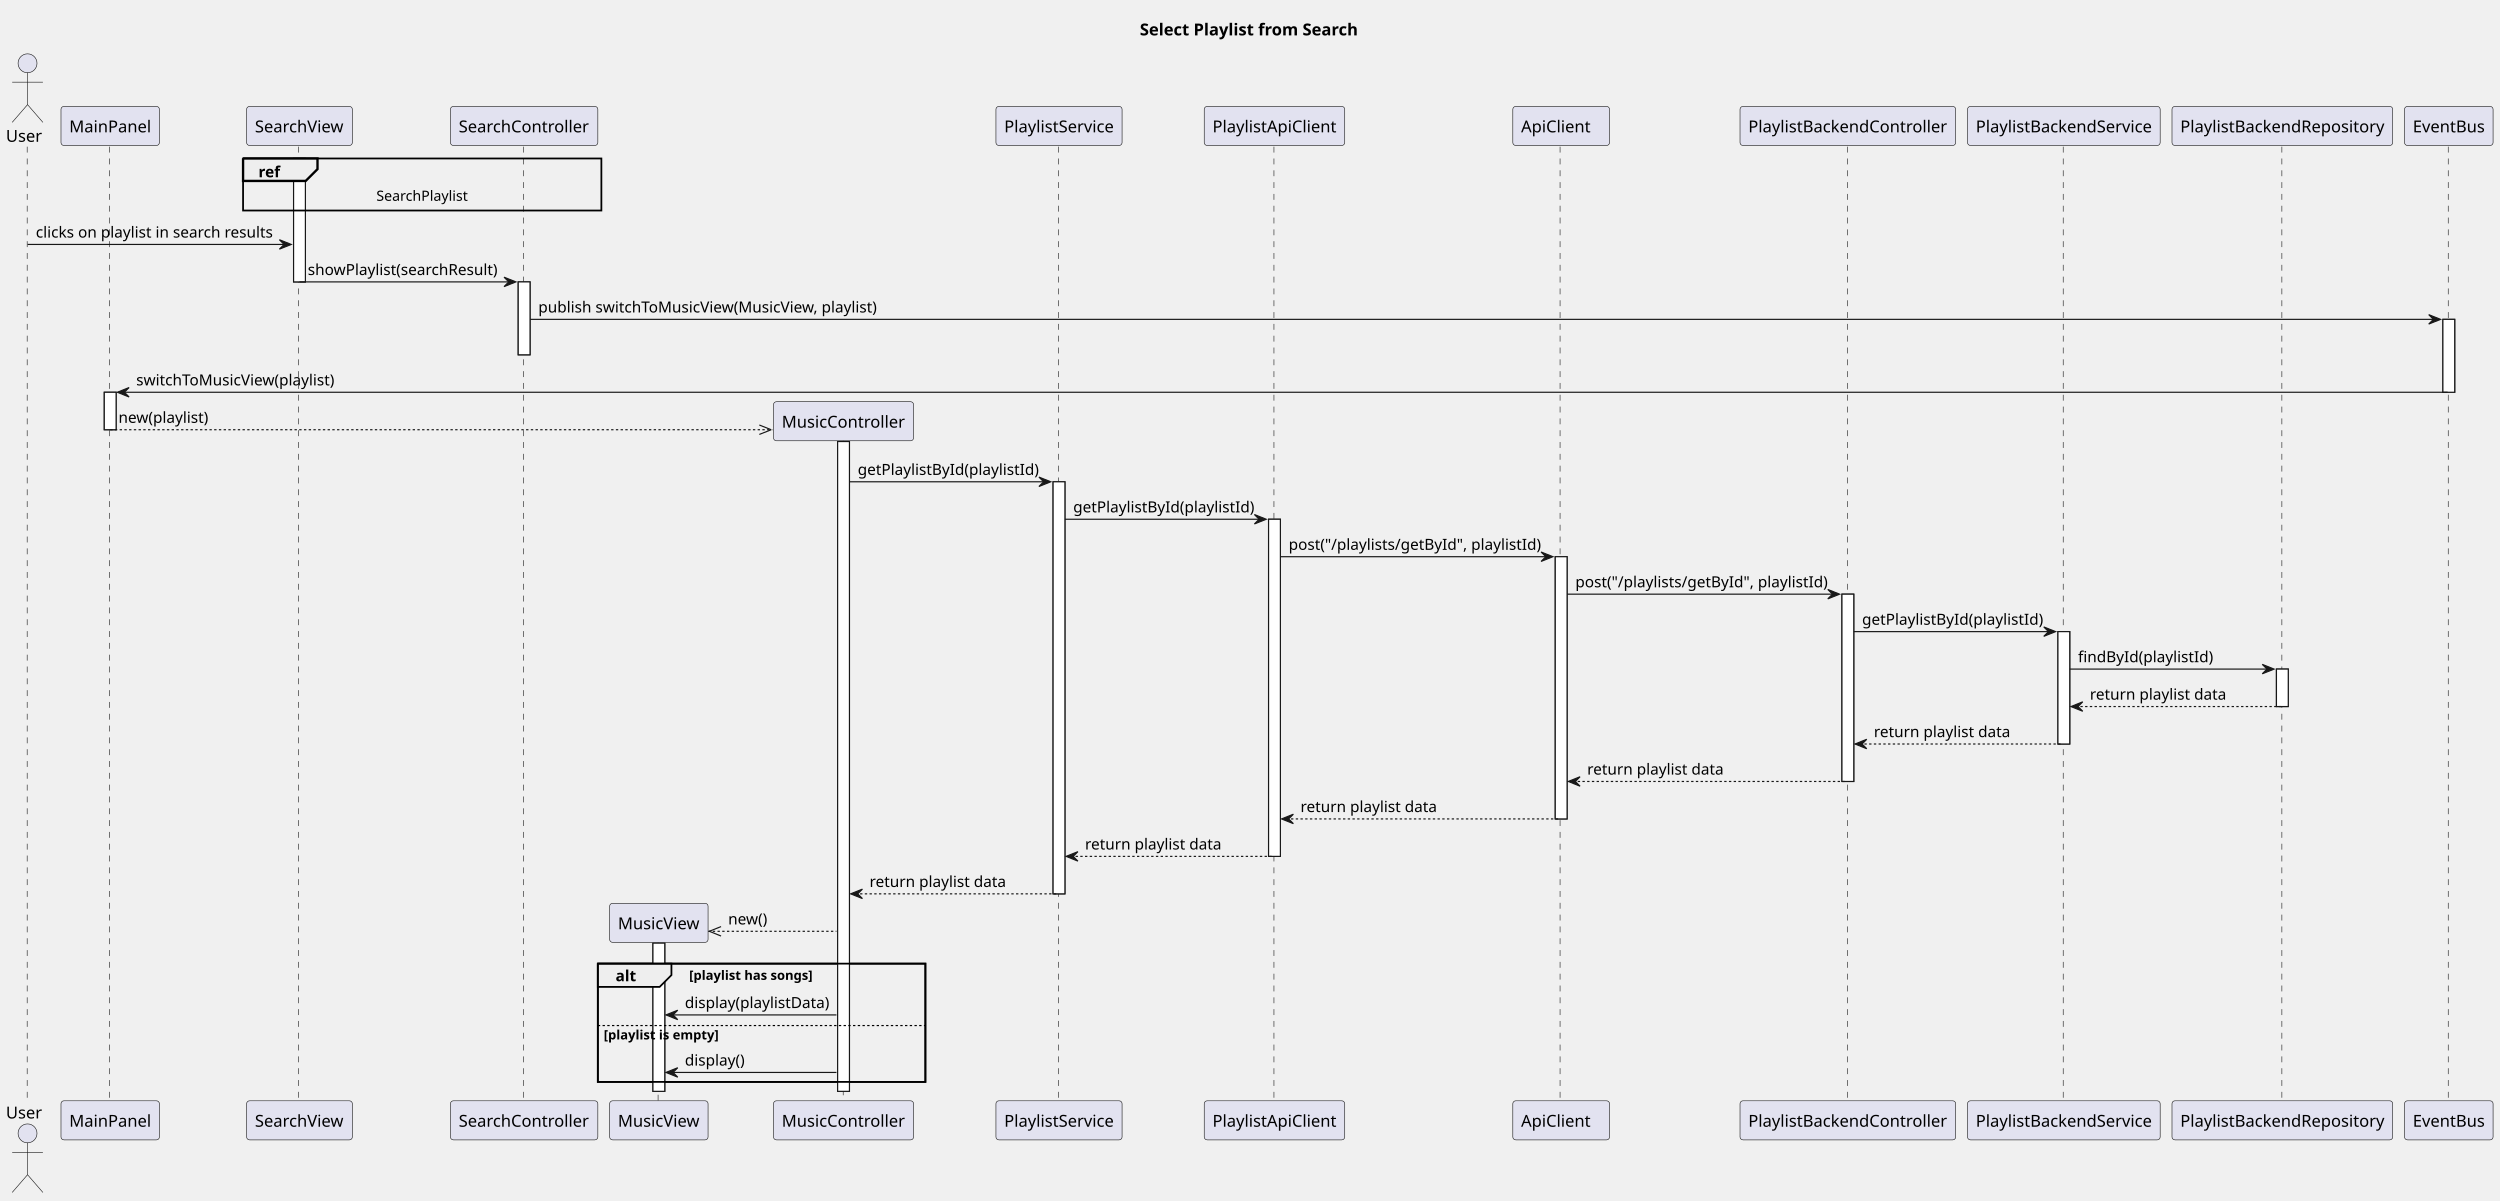
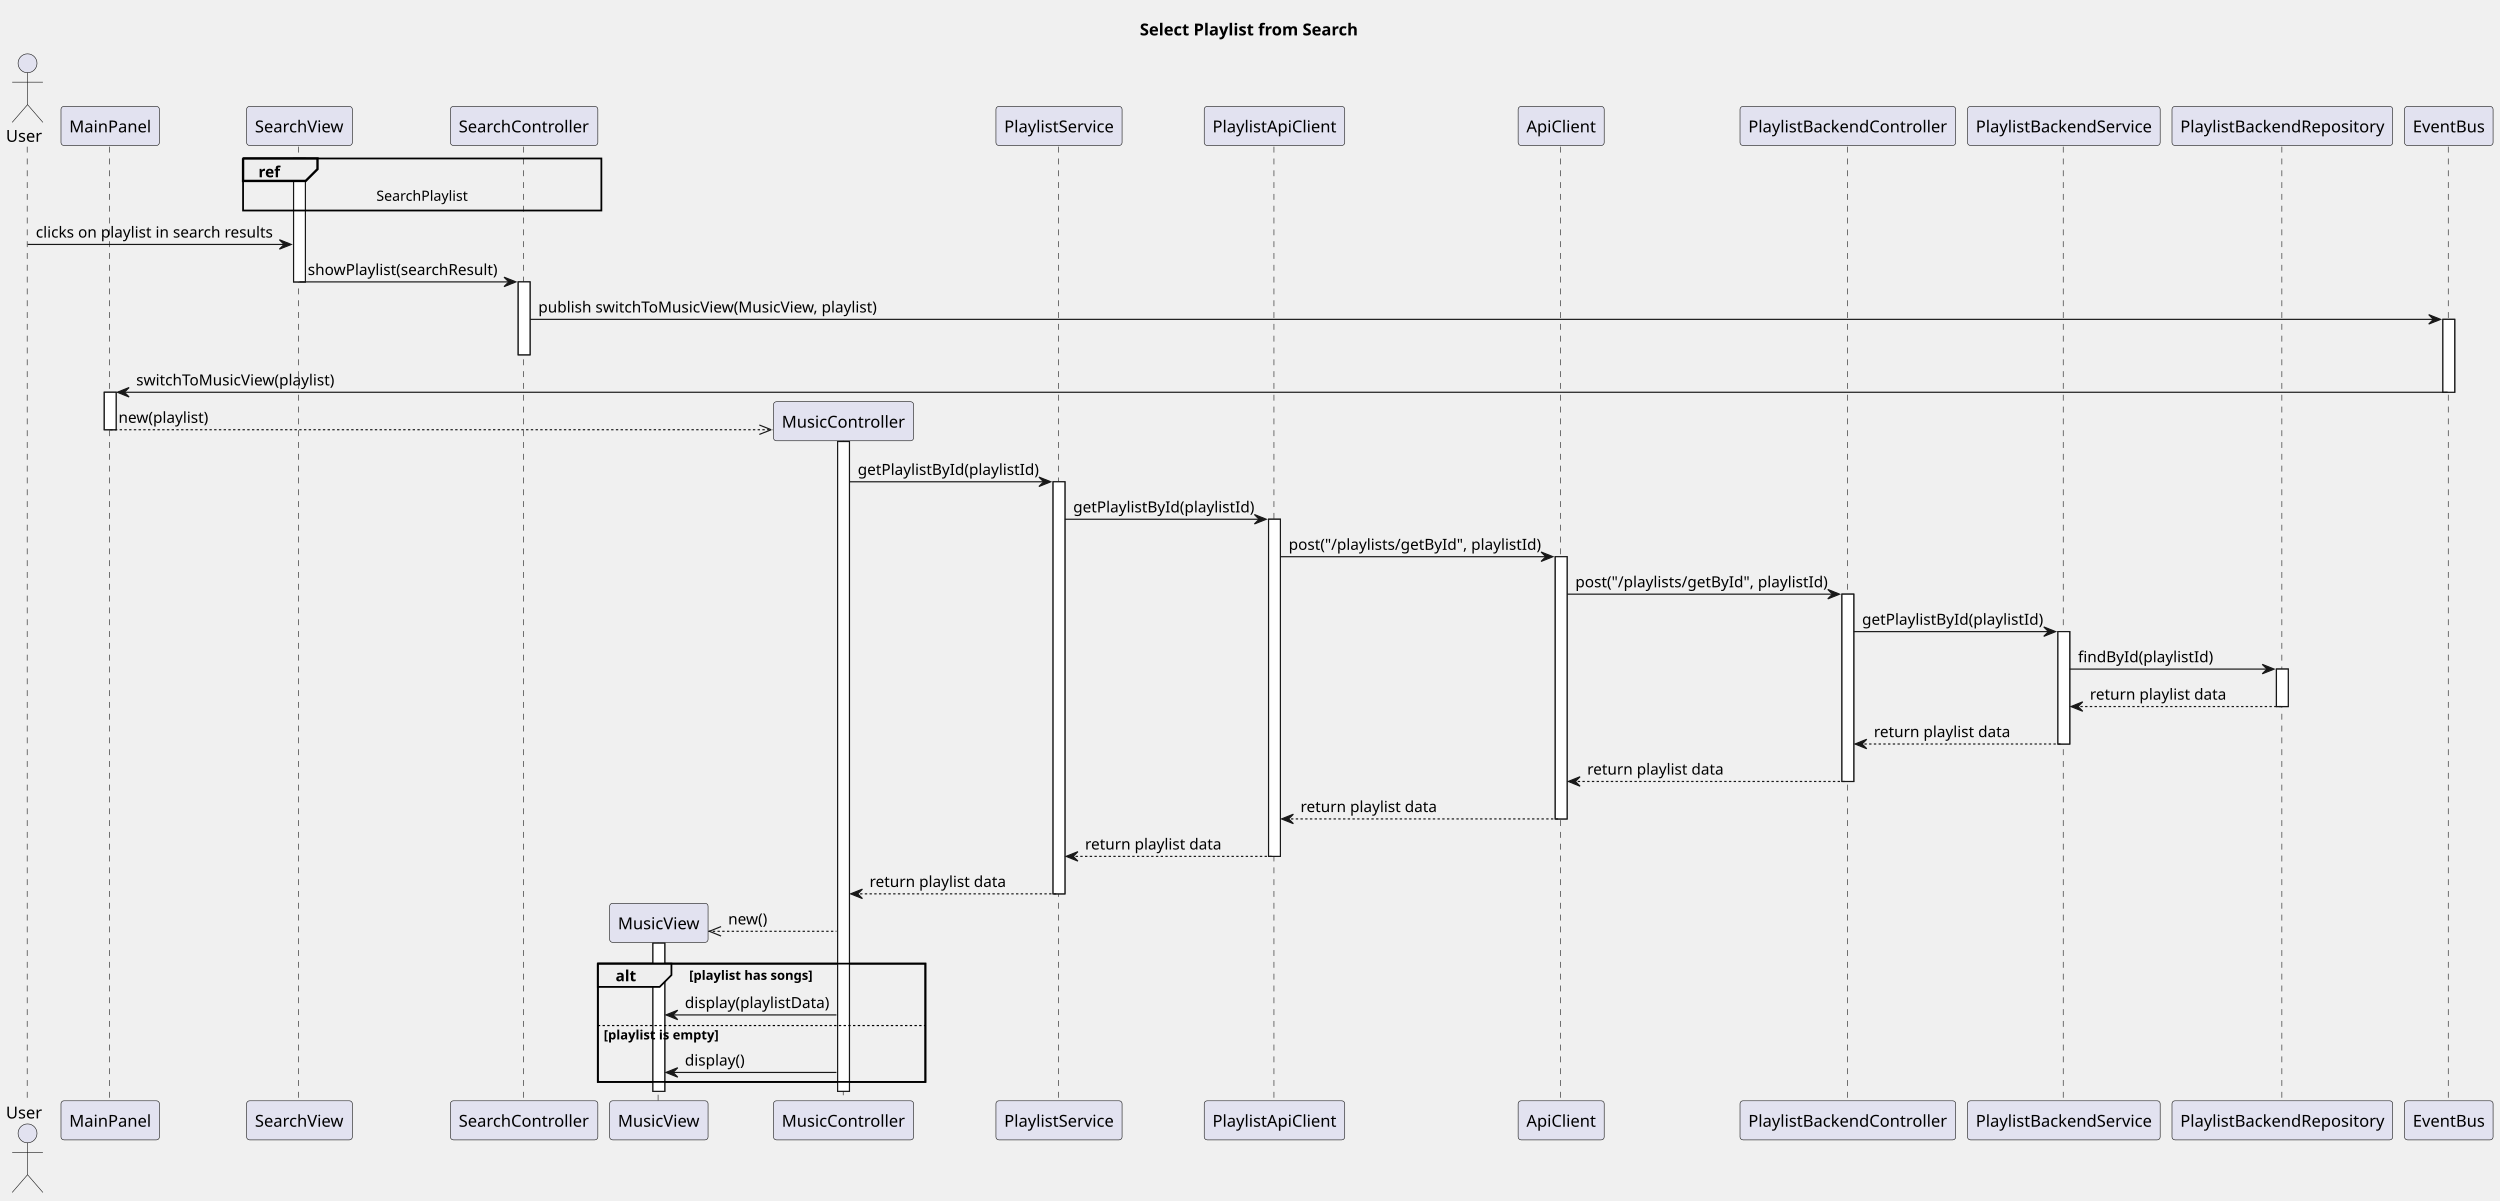
<svg xmlns="http://www.w3.org/2000/svg" contentStyleType="text/css" data-diagram-type="SEQUENCE" height="1016px" preserveAspectRatio="none" style="width:2116px;height:1016px;background:#FFFFFF;" version="1.1" viewBox="0 0 2116 1016" width="2116px" zoomAndPan="magnify">
  <defs />
  <g>
    <text fill="#000000" font-family="sans-serif" font-size="14" font-weight="bold" lengthAdjust="spacing" textLength="184.645" x="964.749" y="29.966">Select Playlist from Search</text>
    <g>
      <rect fill="#FFFFFF" height="31.706" style="stroke:#181818;stroke-width:1;" width="10" x="88.268" y="332.01" />
    </g>
    <g>
      <rect fill="#FFFFFF" height="104.462" style="stroke:#181818;stroke-width:1;" width="10" x="248.484" y="134.136" />
    </g>
    <g>
      <rect fill="#FFFFFF" height="61.706" style="stroke:#181818;stroke-width:1;" width="10" x="438.619" y="238.598" />
    </g>
    <g>
      <rect fill="#FFFFFF" height="125.462" style="stroke:#181818;stroke-width:1;" width="10" x="552.653" y="798.256" />
    </g>
    <g>
      <rect fill="#FFFFFF" height="550.002" style="stroke:#181818;stroke-width:1;" width="10" x="708.97" y="373.716" />
    </g>
    <g>
      <rect fill="#FFFFFF" height="348.766" style="stroke:#181818;stroke-width:1;" width="10" x="891.344" y="407.784" />
    </g>
    <g>
      <rect fill="#FFFFFF" height="285.354" style="stroke:#181818;stroke-width:1;" width="10" x="1073.718" y="439.49" />
    </g>
    <g>
      <rect fill="#FFFFFF" height="221.942" style="stroke:#181818;stroke-width:1;" width="10" x="1316.373" y="471.196" />
    </g>
    <g>
      <rect fill="#FFFFFF" height="158.53" style="stroke:#181818;stroke-width:1;" width="10" x="1559.029" y="502.902" />
    </g>
    <g>
      <rect fill="#FFFFFF" height="95.118" style="stroke:#181818;stroke-width:1;" width="10" x="1741.837" y="534.608" />
    </g>
    <g>
      <rect fill="#FFFFFF" height="31.706" style="stroke:#181818;stroke-width:1;" width="10" x="1926.781" y="566.314" />
    </g>
    <g>
      <rect fill="#FFFFFF" height="61.706" style="stroke:#181818;stroke-width:1;" width="10" x="2067.666" y="270.304" />
    </g>
    <rect fill="none" height="100.1" style="stroke:#000000;stroke-width:1.5;" width="277.25" x="506.003" y="815.618" />
    <g class="participant-lifeline" data-entity-uid="part1" data-qualified-name="User" id="part1-lifeline">
      <g>
        <rect fill="#000000" fill-opacity="0" height="808.582" width="8" x="19.309" y="124.136" />
        <line style="stroke:#181818;stroke-width:0.5;stroke-dasharray:5,5;" x1="23" x2="23" y1="124.136" y2="932.718" />
      </g>
    </g>
    <g class="participant-lifeline" data-entity-uid="part2" data-qualified-name="MainPanel" id="part2-lifeline">
      <g>
        <rect fill="#000000" fill-opacity="0" height="808.582" width="8" x="89.268" y="124.136" />
        <line style="stroke:#181818;stroke-width:0.5;stroke-dasharray:5,5;" x1="92.618" x2="92.618" y1="124.136" y2="932.718" />
      </g>
    </g>
    <g class="participant-lifeline" data-entity-uid="part3" data-qualified-name="SearchView" id="part3-lifeline">
      <g>
        <rect fill="#000000" fill-opacity="0" height="808.582" width="8" x="249.484" y="124.136" />
        <line style="stroke:#181818;stroke-width:0.5;stroke-dasharray:5,5;" x1="252.733" x2="252.733" y1="124.136" y2="932.718" />
      </g>
    </g>
    <g class="participant-lifeline" data-entity-uid="part4" data-qualified-name="SearchController" id="part4-lifeline">
      <g>
        <rect fill="#000000" fill-opacity="0" height="808.582" width="8" x="439.619" y="124.136" />
        <line style="stroke:#181818;stroke-width:0.5;stroke-dasharray:5,5;" x1="443.236" x2="443.236" y1="124.136" y2="932.718" />
      </g>
    </g>
    <g class="participant-lifeline" data-entity-uid="part5" data-qualified-name="MusicView" id="part5-lifeline">
      <g>
        <rect fill="#000000" fill-opacity="0" height="136.134" width="8" x="553.653" y="796.584" />
        <line style="stroke:#181818;stroke-width:0.5;stroke-dasharray:5,5;" x1="557.003" x2="557.003" y1="796.584" y2="932.718" />
      </g>
    </g>
    <g class="participant-lifeline" data-entity-uid="part6" data-qualified-name="MusicController" id="part6-lifeline">
      <g>
        <rect fill="#000000" fill-opacity="0" height="560.674" width="8" x="709.97" y="372.044" />
        <line style="stroke:#181818;stroke-width:0.5;stroke-dasharray:5,5;" x1="713.687" x2="713.687" y1="372.044" y2="932.718" />
      </g>
    </g>
    <g class="participant-lifeline" data-entity-uid="part7" data-qualified-name="PlaylistService" id="part7-lifeline">
      <g>
        <rect fill="#000000" fill-opacity="0" height="808.582" width="8" x="892.344" y="124.136" />
        <line style="stroke:#181818;stroke-width:0.5;stroke-dasharray:5,5;" x1="895.962" x2="895.962" y1="124.136" y2="932.718" />
      </g>
    </g>
    <g class="participant-lifeline" data-entity-uid="part8" data-qualified-name="PlaylistApiClient" id="part8-lifeline">
      <g>
        <rect fill="#000000" fill-opacity="0" height="808.582" width="8" x="1074.718" y="124.136" />
        <line style="stroke:#181818;stroke-width:0.5;stroke-dasharray:5,5;" x1="1078.267" x2="1078.267" y1="124.136" y2="932.718" />
      </g>
    </g>
    <g class="participant-lifeline" data-entity-uid="part9" data-qualified-name="ApiClient" id="part9-lifeline">
      <g>
        <rect fill="#000000" fill-opacity="0" height="808.582" width="8" x="1317.373" y="124.136" />
-         <line style="stroke:#181818;stroke-width:0.5;stroke-dasharray:5,5;" x1="1320.438" x2="1320.438" y1="124.136" y2="932.718" />
+         <line style="stroke:#181818;stroke-width:0.5;stroke-dasharray:5,5;" x1="1320.953" x2="1320.953" y1="124.136" y2="932.718" />
      </g>
    </g>
    <g class="participant-lifeline" data-entity-uid="part10" data-qualified-name="PlaylistBackendController" id="part10-lifeline">
      <g>
        <rect fill="#000000" fill-opacity="0" height="808.582" width="8" x="1560.029" y="124.136" />
        <line style="stroke:#181818;stroke-width:0.5;stroke-dasharray:5,5;" x1="1563.756" x2="1563.756" y1="124.136" y2="932.718" />
      </g>
    </g>
    <g class="participant-lifeline" data-entity-uid="part11" data-qualified-name="PlaylistBackendService" id="part11-lifeline">
      <g>
        <rect fill="#000000" fill-opacity="0" height="808.582" width="8" x="1742.837" y="124.136" />
        <line style="stroke:#181818;stroke-width:0.5;stroke-dasharray:5,5;" x1="1746.301" x2="1746.301" y1="124.136" y2="932.718" />
      </g>
    </g>
    <g class="participant-lifeline" data-entity-uid="part12" data-qualified-name="PlaylistBackendRepository" id="part12-lifeline">
      <g>
        <rect fill="#000000" fill-opacity="0" height="808.582" width="8" x="1927.781" y="124.136" />
        <line style="stroke:#181818;stroke-width:0.5;stroke-dasharray:5,5;" x1="1931.373" x2="1931.373" y1="124.136" y2="932.718" />
      </g>
    </g>
    <g class="participant-lifeline" data-entity-uid="part13" data-qualified-name="EventBus" id="part13-lifeline">
      <g>
        <rect fill="#000000" fill-opacity="0" height="808.582" width="8" x="2068.666" y="124.136" />
        <line style="stroke:#181818;stroke-width:0.5;stroke-dasharray:5,5;" x1="2072.188" x2="2072.188" y1="124.136" y2="932.718" />
      </g>
    </g>
    <g class="participant participant-head" data-entity-uid="part1" data-qualified-name="User" id="part1-head">
      <text fill="#000000" font-family="sans-serif" font-size="14" lengthAdjust="spacing" textLength="30.618" x="5" y="120.034">User</text>
      <ellipse cx="23.309" cy="53.568" fill="#E2E2F0" rx="8" ry="8" style="stroke:#181818;stroke-width:0.5;" />
      <path d="M23.309,61.568 L23.309,88.568 M10.309,69.568 L36.309,69.568 M23.309,88.568 L10.309,103.568 M23.309,88.568 L36.309,103.568" fill="none" style="stroke:#181818;stroke-width:0.5;" />
    </g>
    <g class="participant participant-tail" data-entity-uid="part1" data-qualified-name="User" id="part1-tail">
      <text fill="#000000" font-family="sans-serif" font-size="14" lengthAdjust="spacing" textLength="30.618" x="5" y="946.684">User</text>
      <ellipse cx="23.309" cy="959.286" fill="#E2E2F0" rx="8" ry="8" style="stroke:#181818;stroke-width:0.5;" />
      <path d="M23.309,967.286 L23.309,994.286 M10.309,975.286 L36.309,975.286 M23.309,994.286 L10.309,1009.286 M23.309,994.286 L36.309,1009.286" fill="none" style="stroke:#181818;stroke-width:0.5;" />
    </g>
    <g class="participant participant-head" data-entity-uid="part2" data-qualified-name="MainPanel" id="part2-head">
      <rect fill="#E2E2F0" height="33.068" rx="2.5" ry="2.5" style="stroke:#181818;stroke-width:0.5;" width="83.3" x="51.618" y="90.068" />
      <text fill="#000000" font-family="sans-serif" font-size="14" lengthAdjust="spacing" textLength="69.3" x="58.618" y="112.034">MainPanel</text>
    </g>
    <g class="participant participant-tail" data-entity-uid="part2" data-qualified-name="MainPanel" id="part2-tail">
      <rect fill="#E2E2F0" height="33.068" rx="2.5" ry="2.5" style="stroke:#181818;stroke-width:0.5;" width="83.3" x="51.618" y="931.718" />
      <text fill="#000000" font-family="sans-serif" font-size="14" lengthAdjust="spacing" textLength="69.3" x="58.618" y="953.684">MainPanel</text>
    </g>
    <g class="participant participant-head" data-entity-uid="part3" data-qualified-name="SearchView" id="part3-head">
      <rect fill="#E2E2F0" height="33.068" rx="2.5" ry="2.5" style="stroke:#181818;stroke-width:0.5;" width="89.502" x="208.733" y="90.068" />
      <text fill="#000000" font-family="sans-serif" font-size="14" lengthAdjust="spacing" textLength="75.502" x="215.733" y="112.034">SearchView</text>
    </g>
    <g class="participant participant-tail" data-entity-uid="part3" data-qualified-name="SearchView" id="part3-tail">
      <rect fill="#E2E2F0" height="33.068" rx="2.5" ry="2.5" style="stroke:#181818;stroke-width:0.5;" width="89.502" x="208.733" y="931.718" />
      <text fill="#000000" font-family="sans-serif" font-size="14" lengthAdjust="spacing" textLength="75.502" x="215.733" y="953.684">SearchView</text>
    </g>
    <g class="participant participant-head" data-entity-uid="part4" data-qualified-name="SearchController" id="part4-head">
      <rect fill="#E2E2F0" height="33.068" rx="2.5" ry="2.5" style="stroke:#181818;stroke-width:0.5;" width="124.768" x="381.236" y="90.068" />
      <text fill="#000000" font-family="sans-serif" font-size="14" lengthAdjust="spacing" textLength="110.768" x="388.236" y="112.034">SearchController</text>
    </g>
    <g class="participant participant-tail" data-entity-uid="part4" data-qualified-name="SearchController" id="part4-tail">
      <rect fill="#E2E2F0" height="33.068" rx="2.5" ry="2.5" style="stroke:#181818;stroke-width:0.5;" width="124.768" x="381.236" y="931.718" />
      <text fill="#000000" font-family="sans-serif" font-size="14" lengthAdjust="spacing" textLength="110.768" x="388.236" y="953.684">SearchController</text>
    </g>
    <g class="participant participant-tail" data-entity-uid="part5" data-qualified-name="MusicView" id="part5-tail">
      <rect fill="#E2E2F0" height="33.068" rx="2.5" ry="2.5" style="stroke:#181818;stroke-width:0.5;" width="83.3" x="516.003" y="931.718" />
      <text fill="#000000" font-family="sans-serif" font-size="14" lengthAdjust="spacing" textLength="69.3" x="523.003" y="953.684">MusicView</text>
    </g>
    <g class="participant participant-tail" data-entity-uid="part6" data-qualified-name="MusicController" id="part6-tail">
      <rect fill="#E2E2F0" height="33.068" rx="2.5" ry="2.5" style="stroke:#181818;stroke-width:0.5;" width="118.566" x="654.687" y="931.718" />
      <text fill="#000000" font-family="sans-serif" font-size="14" lengthAdjust="spacing" textLength="104.566" x="661.687" y="953.684">MusicController</text>
    </g>
    <g class="participant participant-head" data-entity-uid="part7" data-qualified-name="PlaylistService" id="part7-head">
      <rect fill="#E2E2F0" height="33.068" rx="2.5" ry="2.5" style="stroke:#181818;stroke-width:0.5;" width="106.764" x="842.962" y="90.068" />
      <text fill="#000000" font-family="sans-serif" font-size="14" lengthAdjust="spacing" textLength="92.764" x="849.962" y="112.034">PlaylistService</text>
    </g>
    <g class="participant participant-tail" data-entity-uid="part7" data-qualified-name="PlaylistService" id="part7-tail">
      <rect fill="#E2E2F0" height="33.068" rx="2.5" ry="2.5" style="stroke:#181818;stroke-width:0.5;" width="106.764" x="842.962" y="931.718" />
      <text fill="#000000" font-family="sans-serif" font-size="14" lengthAdjust="spacing" textLength="92.764" x="849.962" y="953.684">PlaylistService</text>
    </g>
    <g class="participant participant-head" data-entity-uid="part8" data-qualified-name="PlaylistApiClient" id="part8-head">
      <rect fill="#E2E2F0" height="33.068" rx="2.5" ry="2.5" style="stroke:#181818;stroke-width:0.5;" width="118.902" x="1019.268" y="90.068" />
      <text fill="#000000" font-family="sans-serif" font-size="14" lengthAdjust="spacing" textLength="104.902" x="1026.267" y="112.034">PlaylistApiClient</text>
    </g>
    <g class="participant participant-tail" data-entity-uid="part8" data-qualified-name="PlaylistApiClient" id="part8-tail">
      <rect fill="#E2E2F0" height="33.068" rx="2.5" ry="2.5" style="stroke:#181818;stroke-width:0.5;" width="118.902" x="1019.268" y="931.718" />
      <text fill="#000000" font-family="sans-serif" font-size="14" lengthAdjust="spacing" textLength="104.902" x="1026.267" y="953.684">PlaylistApiClient</text>
    </g>
    <g class="participant participant-head" data-entity-uid="part9" data-qualified-name="ApiClient" id="part9-head">
-       <rect fill="#E2E2F0" height="33.068" rx="2.5" ry="2.5" style="stroke:#181818;stroke-width:0.5;" width="81.872" x="1280.438" y="90.068" />
-       <text fill="#000000" font-family="sans-serif" font-size="14" lengthAdjust="spacing" textLength="67.872" x="1287.438" y="112.034">ApiClient</text>
+       <rect fill="#E2E2F0" height="33.068" rx="2.5" ry="2.5" style="stroke:#181818;stroke-width:0.5;" width="72.842" x="1284.953" y="90.068" />
+       <text fill="#000000" font-family="sans-serif" font-size="14" lengthAdjust="spacing" textLength="58.842" x="1291.953" y="112.034">ApiClient</text>
    </g>
    <g class="participant participant-tail" data-entity-uid="part9" data-qualified-name="ApiClient" id="part9-tail">
-       <rect fill="#E2E2F0" height="33.068" rx="2.5" ry="2.5" style="stroke:#181818;stroke-width:0.5;" width="81.872" x="1280.438" y="931.718" />
-       <text fill="#000000" font-family="sans-serif" font-size="14" lengthAdjust="spacing" textLength="67.872" x="1287.438" y="953.684">ApiClient</text>
+       <rect fill="#E2E2F0" height="33.068" rx="2.5" ry="2.5" style="stroke:#181818;stroke-width:0.5;" width="72.842" x="1284.953" y="931.718" />
+       <text fill="#000000" font-family="sans-serif" font-size="14" lengthAdjust="spacing" textLength="58.842" x="1291.953" y="953.684">ApiClient</text>
    </g>
    <g class="participant participant-head" data-entity-uid="part10" data-qualified-name="PlaylistBackendController" id="part10-head">
      <rect fill="#E2E2F0" height="33.068" rx="2.5" ry="2.5" style="stroke:#181818;stroke-width:0.5;" width="182.545" x="1472.756" y="90.068" />
      <text fill="#000000" font-family="sans-serif" font-size="14" lengthAdjust="spacing" textLength="168.545" x="1479.756" y="112.034">PlaylistBackendController</text>
    </g>
    <g class="participant participant-tail" data-entity-uid="part10" data-qualified-name="PlaylistBackendController" id="part10-tail">
      <rect fill="#E2E2F0" height="33.068" rx="2.5" ry="2.5" style="stroke:#181818;stroke-width:0.5;" width="182.545" x="1472.756" y="931.718" />
      <text fill="#000000" font-family="sans-serif" font-size="14" lengthAdjust="spacing" textLength="168.545" x="1479.756" y="953.684">PlaylistBackendController</text>
    </g>
    <g class="participant participant-head" data-entity-uid="part11" data-qualified-name="PlaylistBackendService" id="part11-head">
      <rect fill="#E2E2F0" height="33.068" rx="2.5" ry="2.5" style="stroke:#181818;stroke-width:0.5;" width="163.071" x="1665.301" y="90.068" />
      <text fill="#000000" font-family="sans-serif" font-size="14" lengthAdjust="spacing" textLength="149.071" x="1672.301" y="112.034">PlaylistBackendService</text>
    </g>
    <g class="participant participant-tail" data-entity-uid="part11" data-qualified-name="PlaylistBackendService" id="part11-tail">
      <rect fill="#E2E2F0" height="33.068" rx="2.5" ry="2.5" style="stroke:#181818;stroke-width:0.5;" width="163.071" x="1665.301" y="931.718" />
      <text fill="#000000" font-family="sans-serif" font-size="14" lengthAdjust="spacing" textLength="149.071" x="1672.301" y="953.684">PlaylistBackendService</text>
    </g>
    <g class="participant participant-head" data-entity-uid="part12" data-qualified-name="PlaylistBackendRepository" id="part12-head">
      <rect fill="#E2E2F0" height="33.068" rx="2.5" ry="2.5" style="stroke:#181818;stroke-width:0.5;" width="186.815" x="1838.373" y="90.068" />
      <text fill="#000000" font-family="sans-serif" font-size="14" lengthAdjust="spacing" textLength="172.815" x="1845.373" y="112.034">PlaylistBackendRepository</text>
    </g>
    <g class="participant participant-tail" data-entity-uid="part12" data-qualified-name="PlaylistBackendRepository" id="part12-tail">
      <rect fill="#E2E2F0" height="33.068" rx="2.5" ry="2.5" style="stroke:#181818;stroke-width:0.5;" width="186.815" x="1838.373" y="931.718" />
      <text fill="#000000" font-family="sans-serif" font-size="14" lengthAdjust="spacing" textLength="172.815" x="1845.373" y="953.684">PlaylistBackendRepository</text>
    </g>
    <g class="participant participant-head" data-entity-uid="part13" data-qualified-name="EventBus" id="part13-head">
      <rect fill="#E2E2F0" height="33.068" rx="2.5" ry="2.5" style="stroke:#181818;stroke-width:0.5;" width="74.956" x="2035.188" y="90.068" />
      <text fill="#000000" font-family="sans-serif" font-size="14" lengthAdjust="spacing" textLength="60.956" x="2042.188" y="112.034">EventBus</text>
    </g>
    <g class="participant participant-tail" data-entity-uid="part13" data-qualified-name="EventBus" id="part13-tail">
      <rect fill="#E2E2F0" height="33.068" rx="2.5" ry="2.5" style="stroke:#181818;stroke-width:0.5;" width="74.956" x="2035.188" y="931.718" />
      <text fill="#000000" font-family="sans-serif" font-size="14" lengthAdjust="spacing" textLength="60.956" x="2042.188" y="953.684">EventBus</text>
    </g>
    <g>
      <rect fill="#FFFFFF" height="31.706" style="stroke:#181818;stroke-width:1;" width="10" x="88.268" y="332.01" />
    </g>
    <g>
      <rect fill="#FFFFFF" height="104.462" style="stroke:#181818;stroke-width:1;" width="10" x="248.484" y="134.136" />
    </g>
    <g>
      <rect fill="#FFFFFF" height="61.706" style="stroke:#181818;stroke-width:1;" width="10" x="438.619" y="238.598" />
    </g>
    <g>
      <rect fill="#FFFFFF" height="125.462" style="stroke:#181818;stroke-width:1;" width="10" x="552.653" y="798.256" />
    </g>
    <g>
      <rect fill="#FFFFFF" height="550.002" style="stroke:#181818;stroke-width:1;" width="10" x="708.97" y="373.716" />
    </g>
    <g>
      <rect fill="#FFFFFF" height="348.766" style="stroke:#181818;stroke-width:1;" width="10" x="891.344" y="407.784" />
    </g>
    <g>
      <rect fill="#FFFFFF" height="285.354" style="stroke:#181818;stroke-width:1;" width="10" x="1073.718" y="439.49" />
    </g>
    <g>
      <rect fill="#FFFFFF" height="221.942" style="stroke:#181818;stroke-width:1;" width="10" x="1316.373" y="471.196" />
    </g>
    <g>
      <rect fill="#FFFFFF" height="158.53" style="stroke:#181818;stroke-width:1;" width="10" x="1559.029" y="502.902" />
    </g>
    <g>
      <rect fill="#FFFFFF" height="95.118" style="stroke:#181818;stroke-width:1;" width="10" x="1741.837" y="534.608" />
    </g>
    <g>
      <rect fill="#FFFFFF" height="31.706" style="stroke:#181818;stroke-width:1;" width="10" x="1926.781" y="566.314" />
    </g>
    <g>
      <rect fill="#FFFFFF" height="61.706" style="stroke:#181818;stroke-width:1;" width="10" x="2067.666" y="270.304" />
    </g>
    <rect fill="none" height="44.05" style="stroke:#000000;stroke-width:1.5;" width="303.27" x="205.733" y="134.136" />
    <path d="M205.733,134.136 L268.733,134.136 L268.733,143.136 L258.733,153.136 L205.733,153.136 L205.733,134.136" fill="#EEEEEE" style="stroke:#000000;stroke-width:2;" />
    <text fill="#000000" font-family="sans-serif" font-size="13" font-weight="bold" lengthAdjust="spacing" textLength="18.603" x="218.733" y="150.033">ref</text>
    <text fill="#000000" font-family="sans-serif" font-size="12" lengthAdjust="spacing" textLength="77.701" x="318.518" y="169.964">SearchPlaylist</text>
    <g class="message" data-entity-1="part1" data-entity-2="part3" id="msg1">
      <polygon fill="#181818" points="236.484,202.892,246.484,206.892,236.484,210.892,240.484,206.892" style="stroke:#181818;stroke-width:1;" />
      <line style="stroke:#181818;stroke-width:1;" x1="23.309" x2="242.484" y1="206.892" y2="206.892" />
      <text fill="#000000" font-family="sans-serif" font-size="13" lengthAdjust="spacing" textLength="201.175" x="30.309" y="201.083">clicks on playlist in search results</text>
    </g>
    <g class="message" data-entity-1="part3" data-entity-2="part4" id="msg2">
      <polygon fill="#181818" points="426.619,234.598,436.619,238.598,426.619,242.598,430.619,238.598" style="stroke:#181818;stroke-width:1;" />
      <line style="stroke:#181818;stroke-width:1;" x1="253.484" x2="432.619" y1="238.598" y2="238.598" />
      <text fill="#000000" font-family="sans-serif" font-size="13" lengthAdjust="spacing" textLength="161.135" x="260.484" y="232.789">showPlaylist(searchResult)</text>
    </g>
    <g class="message" data-entity-1="part4" data-entity-2="part13" id="msg3">
      <polygon fill="#181818" points="2055.666,266.304,2065.666,270.304,2055.666,274.304,2059.666,270.304" style="stroke:#181818;stroke-width:1;" />
      <line style="stroke:#181818;stroke-width:1;" x1="448.619" x2="2061.666" y1="270.304" y2="270.304" />
      <text fill="#000000" font-family="sans-serif" font-size="13" lengthAdjust="spacing" textLength="288.496" x="455.619" y="264.495">publish switchToMusicView(MusicView, playlist)</text>
    </g>
    <g class="message" data-entity-1="part13" data-entity-2="part2" id="msg4">
      <polygon fill="#181818" points="109.268,328.01,99.268,332.01,109.268,336.01,105.268,332.01" style="stroke:#181818;stroke-width:1;" />
      <line style="stroke:#181818;stroke-width:1;" x1="103.268" x2="2071.666" y1="332.01" y2="332.01" />
      <text fill="#000000" font-family="sans-serif" font-size="13" lengthAdjust="spacing" textLength="168.909" x="115.268" y="326.201">switchToMusicView(playlist)</text>
    </g>
    <g class="message" data-entity-1="part2" data-entity-2="part6" id="msg5">
      <line style="stroke:#181818;stroke-width:1;" x1="652.687" x2="642.687" y1="363.716" y2="359.716" />
      <line style="stroke:#181818;stroke-width:1;" x1="652.687" x2="642.687" y1="363.716" y2="367.716" />
      <line style="stroke:#181818;stroke-width:1;stroke-dasharray:2,2;" x1="93.268" x2="653.687" y1="363.716" y2="363.716" />
      <text fill="#000000" font-family="sans-serif" font-size="13" lengthAdjust="spacing" textLength="76.284" x="100.268" y="357.907">new(playlist)</text>
    </g>
    <rect fill="#E2E2F0" height="33.068" rx="2.5" ry="2.5" style="stroke:#181818;stroke-width:0.5;" width="118.566" x="654.687" y="340.01" />
    <text fill="#000000" font-family="sans-serif" font-size="14" lengthAdjust="spacing" textLength="104.566" x="661.687" y="361.976">MusicController</text>
    <g class="message" data-entity-1="part6" data-entity-2="part7" id="msg7">
      <polygon fill="#181818" points="879.344,403.784,889.344,407.784,879.344,411.784,883.344,407.784" style="stroke:#181818;stroke-width:1;" />
      <line style="stroke:#181818;stroke-width:1;" x1="718.97" x2="885.344" y1="407.784" y2="407.784" />
      <text fill="#000000" font-family="sans-serif" font-size="13" lengthAdjust="spacing" textLength="153.374" x="725.97" y="401.975">getPlaylistById(playlistId)</text>
    </g>
    <g class="message" data-entity-1="part7" data-entity-2="part8" id="msg8">
      <polygon fill="#181818" points="1061.718,435.49,1071.718,439.49,1061.718,443.49,1065.718,439.49" style="stroke:#181818;stroke-width:1;" />
      <line style="stroke:#181818;stroke-width:1;" x1="901.344" x2="1067.718" y1="439.49" y2="439.49" />
      <text fill="#000000" font-family="sans-serif" font-size="13" lengthAdjust="spacing" textLength="153.374" x="908.344" y="433.681">getPlaylistById(playlistId)</text>
    </g>
    <g class="message" data-entity-1="part8" data-entity-2="part9" id="msg9">
      <polygon fill="#181818" points="1304.373,467.196,1314.373,471.196,1304.373,475.196,1308.373,471.196" style="stroke:#181818;stroke-width:1;" />
      <line style="stroke:#181818;stroke-width:1;" x1="1083.718" x2="1310.373" y1="471.196" y2="471.196" />
      <text fill="#000000" font-family="sans-serif" font-size="13" lengthAdjust="spacing" textLength="213.655" x="1090.718" y="465.387">post("/playlists/getById", playlistId)</text>
    </g>
    <g class="message" data-entity-1="part9" data-entity-2="part10" id="msg10">
      <polygon fill="#181818" points="1547.029,498.902,1557.029,502.902,1547.029,506.902,1551.029,502.902" style="stroke:#181818;stroke-width:1;" />
      <line style="stroke:#181818;stroke-width:1;" x1="1326.373" x2="1553.029" y1="502.902" y2="502.902" />
      <text fill="#000000" font-family="sans-serif" font-size="13" lengthAdjust="spacing" textLength="213.655" x="1333.373" y="497.093">post("/playlists/getById", playlistId)</text>
    </g>
    <g class="message" data-entity-1="part10" data-entity-2="part11" id="msg11">
      <polygon fill="#181818" points="1729.837,530.608,1739.837,534.608,1729.837,538.608,1733.837,534.608" style="stroke:#181818;stroke-width:1;" />
      <line style="stroke:#181818;stroke-width:1;" x1="1569.029" x2="1735.837" y1="534.608" y2="534.608" />
      <text fill="#000000" font-family="sans-serif" font-size="13" lengthAdjust="spacing" textLength="153.374" x="1576.029" y="528.799">getPlaylistById(playlistId)</text>
    </g>
    <g class="message" data-entity-1="part11" data-entity-2="part12" id="msg12">
      <polygon fill="#181818" points="1914.781,562.314,1924.781,566.314,1914.781,570.314,1918.781,566.314" style="stroke:#181818;stroke-width:1;" />
      <line style="stroke:#181818;stroke-width:1;" x1="1751.837" x2="1920.781" y1="566.314" y2="566.314" />
      <text fill="#000000" font-family="sans-serif" font-size="13" lengthAdjust="spacing" textLength="114.439" x="1758.837" y="560.505">findById(playlistId)</text>
    </g>
    <g class="message" data-entity-1="part12" data-entity-2="part11" id="msg13">
      <polygon fill="#181818" points="1762.837,594.02,1752.837,598.02,1762.837,602.02,1758.837,598.02" style="stroke:#181818;stroke-width:1;" />
      <line style="stroke:#181818;stroke-width:1;stroke-dasharray:2,2;" x1="1756.837" x2="1930.781" y1="598.02" y2="598.02" />
      <text fill="#000000" font-family="sans-serif" font-size="13" lengthAdjust="spacing" textLength="115.765" x="1768.837" y="592.211">return playlist data</text>
    </g>
    <g class="message" data-entity-1="part11" data-entity-2="part10" id="msg14">
      <polygon fill="#181818" points="1580.029,625.726,1570.029,629.726,1580.029,633.726,1576.029,629.726" style="stroke:#181818;stroke-width:1;" />
      <line style="stroke:#181818;stroke-width:1;stroke-dasharray:2,2;" x1="1574.029" x2="1745.837" y1="629.726" y2="629.726" />
      <text fill="#000000" font-family="sans-serif" font-size="13" lengthAdjust="spacing" textLength="115.765" x="1586.029" y="623.917">return playlist data</text>
    </g>
    <g class="message" data-entity-1="part10" data-entity-2="part9" id="msg15">
      <polygon fill="#181818" points="1337.373,657.432,1327.373,661.432,1337.373,665.432,1333.373,661.432" style="stroke:#181818;stroke-width:1;" />
      <line style="stroke:#181818;stroke-width:1;stroke-dasharray:2,2;" x1="1331.373" x2="1563.029" y1="661.432" y2="661.432" />
      <text fill="#000000" font-family="sans-serif" font-size="13" lengthAdjust="spacing" textLength="115.765" x="1343.373" y="655.623">return playlist data</text>
    </g>
    <g class="message" data-entity-1="part9" data-entity-2="part8" id="msg16">
      <polygon fill="#181818" points="1094.718,689.138,1084.718,693.138,1094.718,697.138,1090.718,693.138" style="stroke:#181818;stroke-width:1;" />
      <line style="stroke:#181818;stroke-width:1;stroke-dasharray:2,2;" x1="1088.718" x2="1320.373" y1="693.138" y2="693.138" />
      <text fill="#000000" font-family="sans-serif" font-size="13" lengthAdjust="spacing" textLength="115.765" x="1100.718" y="687.329">return playlist data</text>
    </g>
    <g class="message" data-entity-1="part8" data-entity-2="part7" id="msg17">
      <polygon fill="#181818" points="912.344,720.844,902.344,724.844,912.344,728.844,908.344,724.844" style="stroke:#181818;stroke-width:1;" />
      <line style="stroke:#181818;stroke-width:1;stroke-dasharray:2,2;" x1="906.344" x2="1077.718" y1="724.844" y2="724.844" />
      <text fill="#000000" font-family="sans-serif" font-size="13" lengthAdjust="spacing" textLength="115.765" x="918.344" y="719.035">return playlist data</text>
    </g>
    <g class="message" data-entity-1="part7" data-entity-2="part6" id="msg18">
      <polygon fill="#181818" points="729.97,752.55,719.97,756.55,729.97,760.55,725.97,756.55" style="stroke:#181818;stroke-width:1;" />
      <line style="stroke:#181818;stroke-width:1;stroke-dasharray:2,2;" x1="723.97" x2="895.344" y1="756.55" y2="756.55" />
      <text fill="#000000" font-family="sans-serif" font-size="13" lengthAdjust="spacing" textLength="115.765" x="735.97" y="750.741">return playlist data</text>
    </g>
    <g class="message" data-entity-1="part6" data-entity-2="part5" id="msg19">
      <line style="stroke:#181818;stroke-width:1;" x1="600.303" x2="610.303" y1="788.256" y2="784.256" />
      <line style="stroke:#181818;stroke-width:1;" x1="600.303" x2="610.303" y1="788.256" y2="792.256" />
      <line style="stroke:#181818;stroke-width:1;stroke-dasharray:2,2;" x1="599.303" x2="707.97" y1="788.256" y2="788.256" />
      <text fill="#000000" font-family="sans-serif" font-size="13" lengthAdjust="spacing" textLength="33.384" x="616.303" y="782.447">new()</text>
    </g>
    <rect fill="#E2E2F0" height="33.068" rx="2.5" ry="2.5" style="stroke:#181818;stroke-width:0.5;" width="83.3" x="516.003" y="764.55" />
    <text fill="#000000" font-family="sans-serif" font-size="14" lengthAdjust="spacing" textLength="69.3" x="523.003" y="786.516">MusicView</text>
    <path d="M506.003,815.618 L568.306,815.618 L568.306,825.324 L558.306,835.324 L506.003,835.324 L506.003,815.618" fill="#EEEEEE" style="stroke:#000000;stroke-width:1.5;" />
    <rect fill="none" height="100.1" style="stroke:#000000;stroke-width:1.5;" width="277.25" x="506.003" y="815.618" />
    <text fill="#000000" font-family="sans-serif" font-size="13" font-weight="bold" lengthAdjust="spacing" textLength="17.303" x="521.003" y="830.515">alt</text>
    <text fill="#000000" font-family="sans-serif" font-size="11" font-weight="bold" lengthAdjust="spacing" textLength="104.246" x="583.306" y="829.377">[playlist has songs]</text>
    <g class="message" data-entity-1="part6" data-entity-2="part5" id="msg21">
      <polygon fill="#181818" points="573.653,855.03,563.653,859.03,573.653,863.03,569.653,859.03" style="stroke:#181818;stroke-width:1;" />
      <line style="stroke:#181818;stroke-width:1;" x1="567.653" x2="707.97" y1="859.03" y2="859.03" />
      <text fill="#000000" font-family="sans-serif" font-size="13" lengthAdjust="spacing" textLength="122.317" x="579.653" y="853.221">display(playlistData)</text>
    </g>
    <line style="stroke:#000000;stroke-width:1;stroke-dasharray:2,2;" x1="506.003" x2="783.253" y1="868.03" y2="868.03" />
    <text fill="#000000" font-family="sans-serif" font-size="11" font-weight="bold" lengthAdjust="spacing" textLength="97.074" x="511.003" y="879.789">[playlist is empty]</text>
    <g class="message" data-entity-1="part6" data-entity-2="part5" id="msg22">
      <polygon fill="#181818" points="573.653,903.718,563.653,907.718,573.653,911.718,569.653,907.718" style="stroke:#181818;stroke-width:1;" />
      <line style="stroke:#181818;stroke-width:1;" x1="567.653" x2="707.97" y1="907.718" y2="907.718" />
      <text fill="#000000" font-family="sans-serif" font-size="13" lengthAdjust="spacing" textLength="50.648" x="579.653" y="901.909">display()</text>
    </g>
  </g>
</svg>
